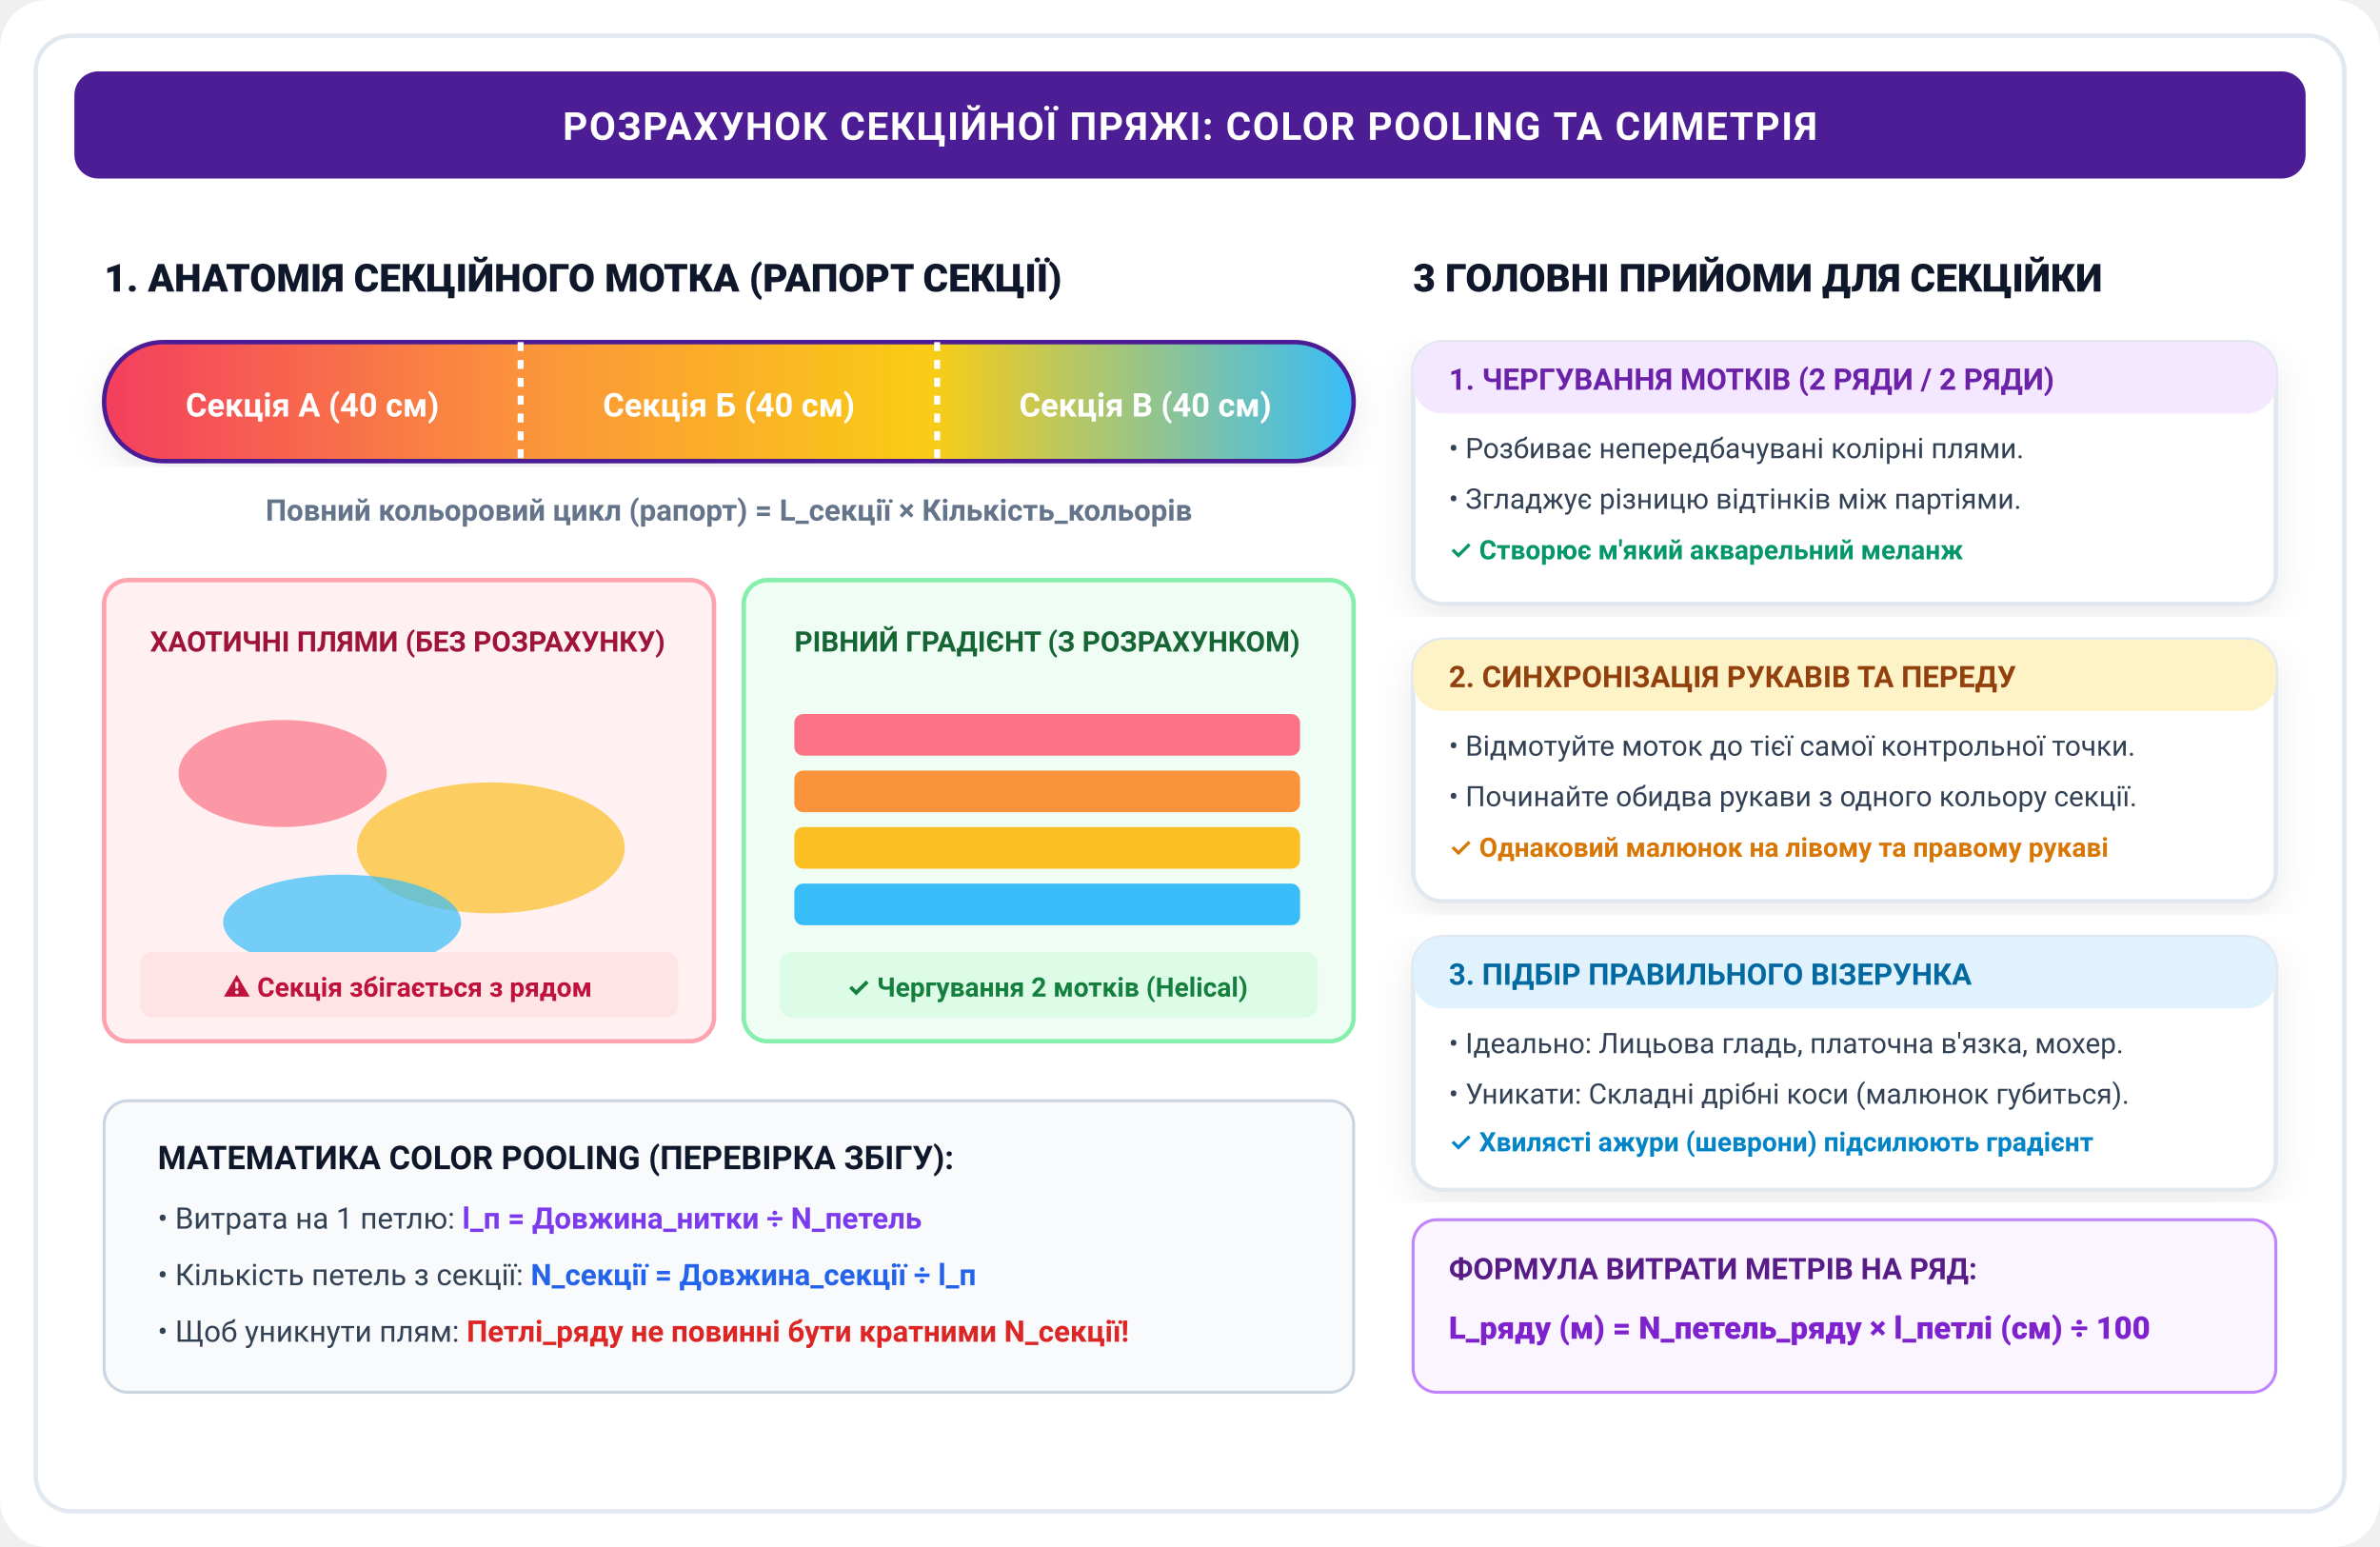
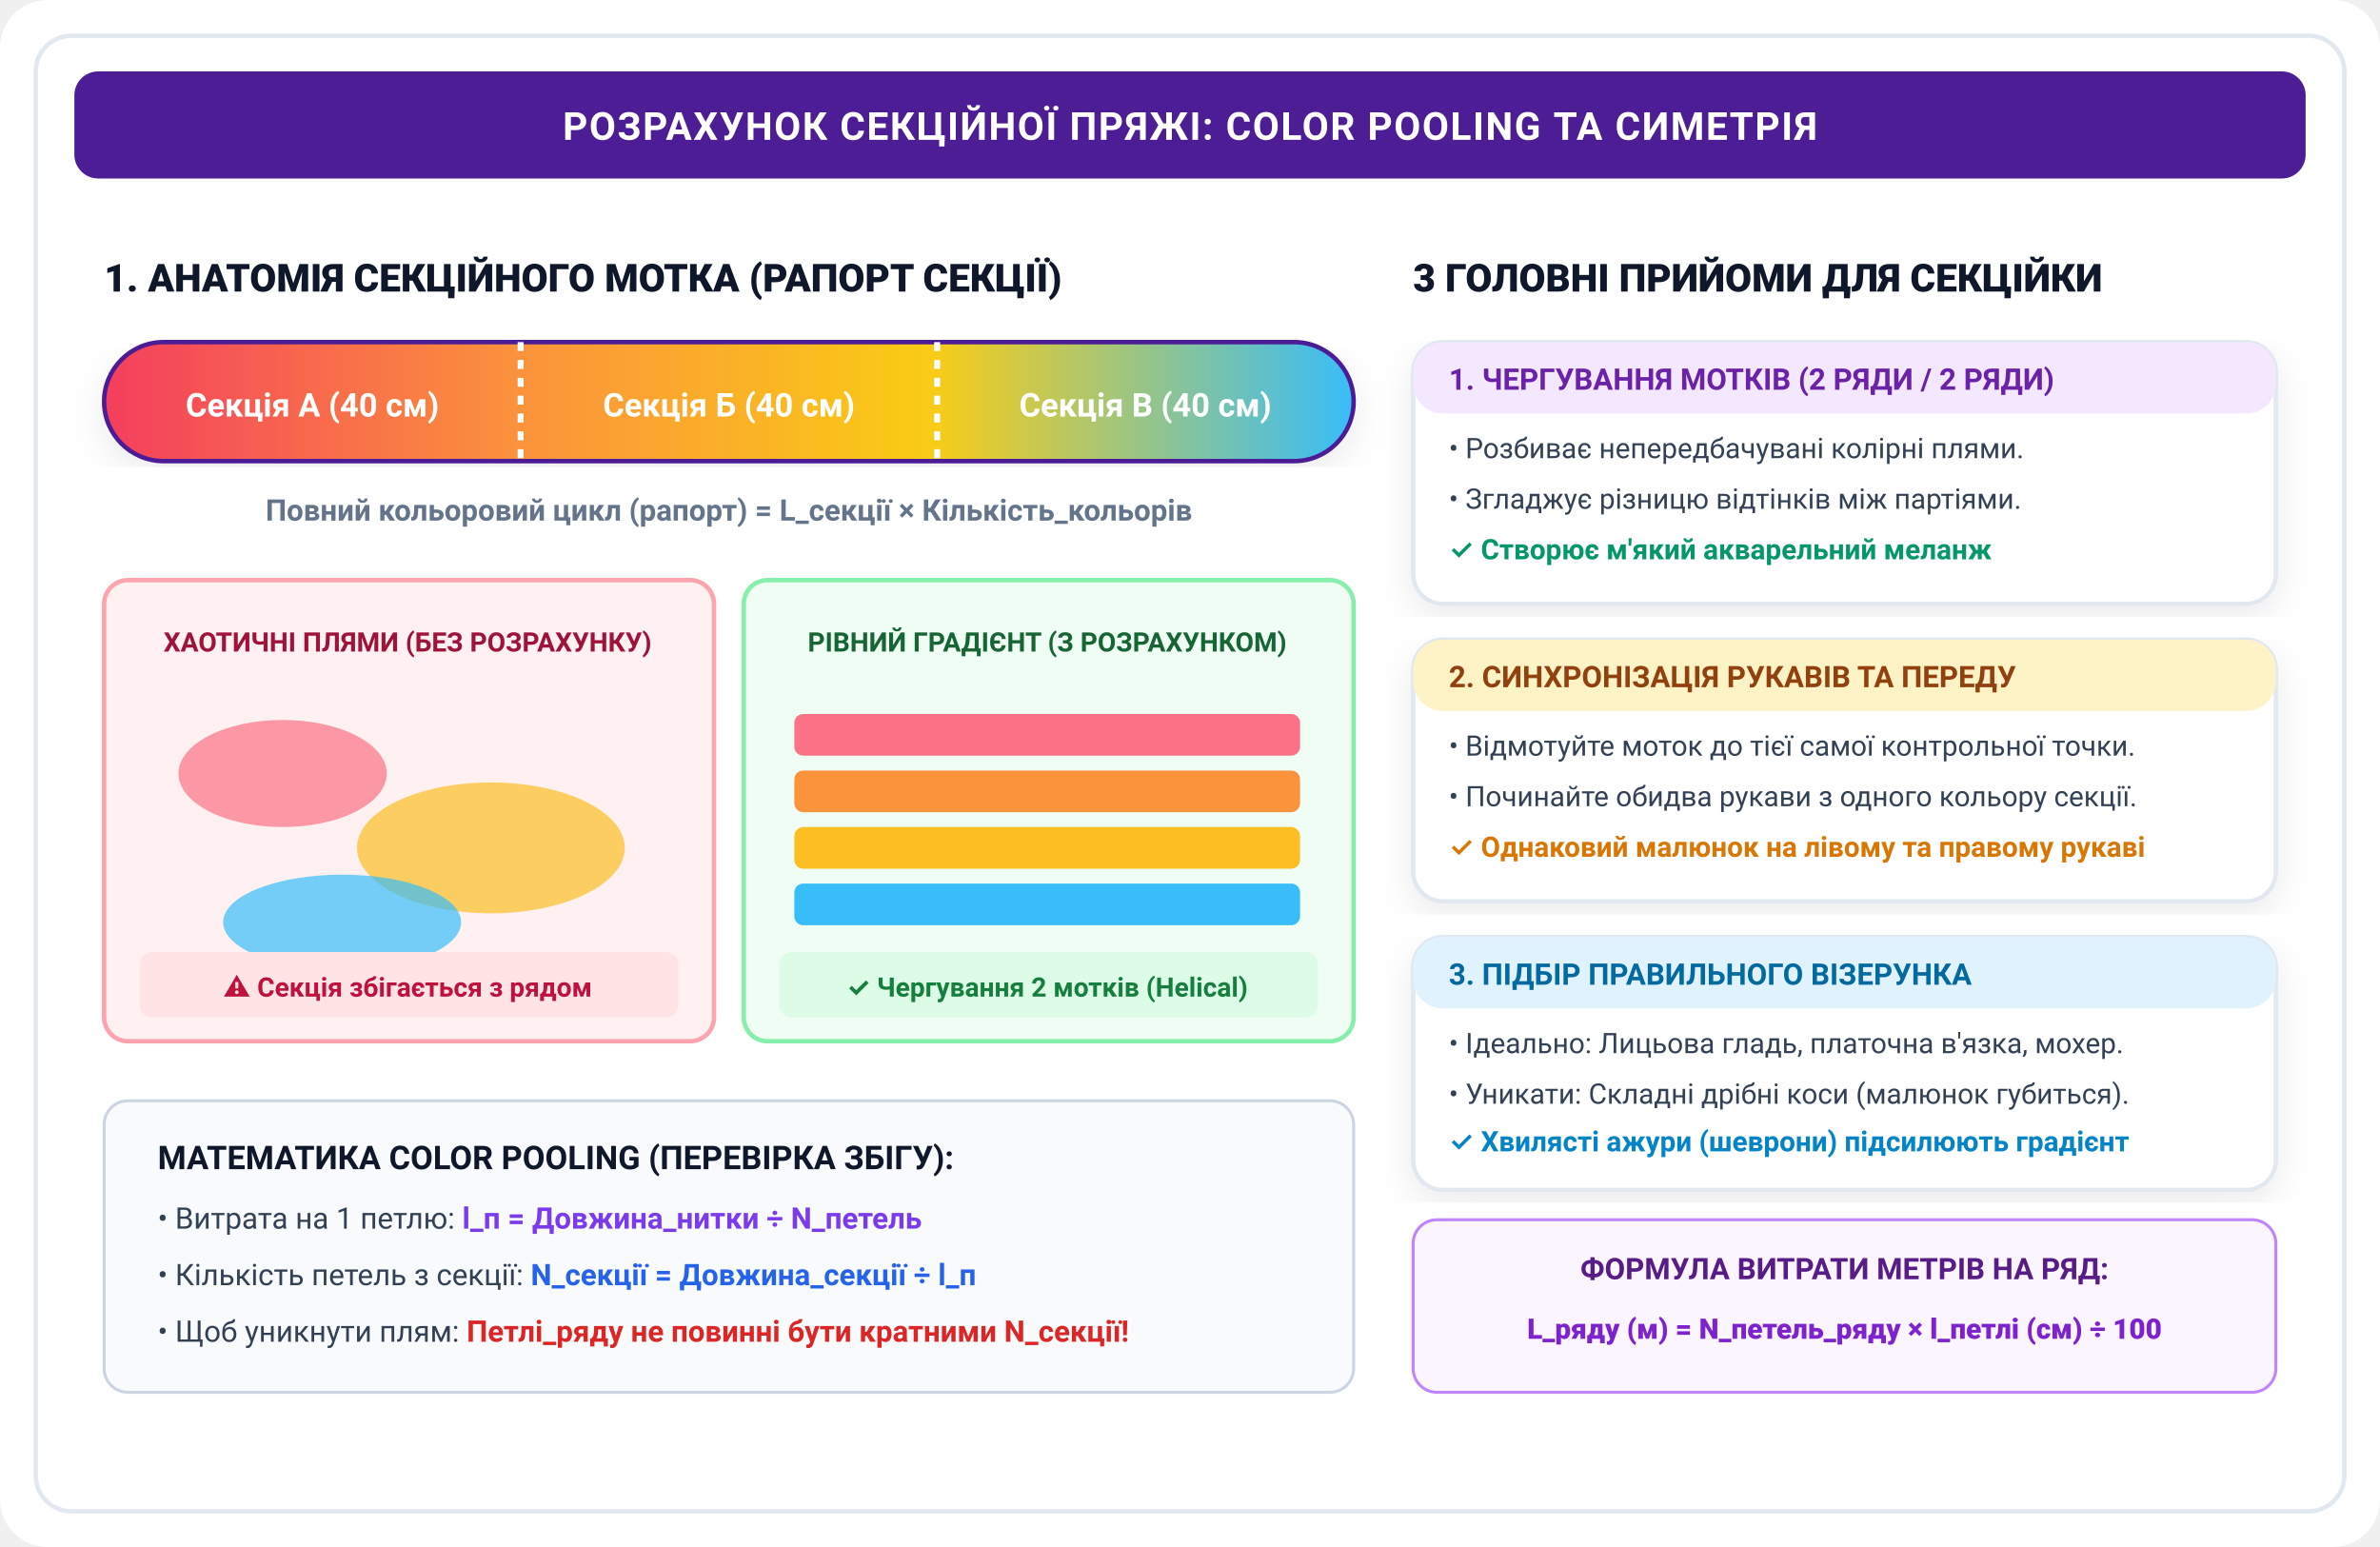
<svg xmlns="http://www.w3.org/2000/svg" viewBox="0 0 800 520" role="img" aria-labelledby="diagram-sectional-yarn-title" font-family="-apple-system, BlinkMacSystemFont, 'Segoe UI', Roboto, sans-serif">
  <defs>
    <linearGradient id="syGrad1" x1="0%" y1="0%" x2="100%" y2="0%">
      <stop offset="0%" stop-color="#F43F5E" />
      <stop offset="33%" stop-color="#FB923C" />
      <stop offset="66%" stop-color="#FACC15" />
      <stop offset="100%" stop-color="#38BDF8" />
    </linearGradient>
    <filter id="syShadow" x="-5%" y="-5%" width="110%" height="110%">
      <feDropShadow dx="0" dy="4" stdDeviation="6" flood-opacity="0.08" />
    </filter>
  </defs>
  <rect width="800" height="520" rx="16" fill="#FFFFFF" />
  <rect x="12" y="12" width="776" height="496" rx="12" fill="none" stroke="#E2E8F0" stroke-width="1.5" />
  <rect x="25" y="24" width="750" height="36" rx="8" fill="#4C1D95" />
  <text x="400" y="47" fill="#FFFFFF" font-size="13" font-weight="700" text-anchor="middle" letter-spacing="0.5">РОЗРАХУНОК СЕКЦІЙНОЇ ПРЯЖІ: COLOR POOLING ТА СИМЕТРІЯ</text>
  <g transform="translate(35, 80)">
    <text x="0" y="18" fill="#0F172A" font-size="13" font-weight="800">1. АНАТОМІЯ СЕКЦІЙНОГО МОТКА (РАПОРТ СЕКЦІЇ)</text>
    <rect y="35" width="420" height="40" rx="20" fill="url(#syGrad1)" stroke="#4C1D95" stroke-width="1.5" filter="url(#syShadow)" />
    <line x1="140" y1="35" x2="140" y2="75" stroke="#FFFFFF" stroke-width="2" stroke-dasharray="3,3" />
    <line x1="280" y1="35" x2="280" y2="75" stroke="#FFFFFF" stroke-width="2" stroke-dasharray="3,3" />
    <text x="70" y="60" fill="#FFFFFF" font-size="11" font-weight="700" text-anchor="middle">Секція А (40 см)</text>
    <text x="210" y="60" fill="#FFFFFF" font-size="11" font-weight="700" text-anchor="middle">Секція Б (40 см)</text>
    <text x="350" y="60" fill="#FFFFFF" font-size="11" font-weight="700" text-anchor="middle">Секція В (40 см)</text>
    <text x="210" y="95" fill="#64748B" font-size="10" font-weight="600" text-anchor="middle">Повний кольоровий цикл (рапорт) = L_секції × Кількість_кольорів</text>
    <g transform="translate(0, 115)">
      <rect width="205" height="155" rx="8" fill="#FFF1F2" stroke="#FDA4AF" stroke-width="1.5" />
-       <text x="102" y="24" fill="#9F1239" font-size="9.5" font-weight="700" text-anchor="middle">ХАОТИЧНІ ПЛЯМИ (БЕЗ РОЗРАХУНКУ)</text>
+       <text x="102" y="24" fill="#9F1239" font-size="9" font-weight="700" text-anchor="middle">ХАОТИЧНІ ПЛЯМИ (БЕЗ РОЗРАХУНКУ)</text>
      <ellipse cx="60" cy="65" rx="35" ry="18" fill="#FB7185" opacity="0.7" />
      <ellipse cx="130" cy="90" rx="45" ry="22" fill="#FBBF24" opacity="0.7" />
      <ellipse cx="80" cy="115" rx="40" ry="16" fill="#38BDF8" opacity="0.7" />
      <rect x="12" y="125" width="181" height="22" rx="4" fill="#FFE4E6" />
      <text x="102" y="140" fill="#BE123C" font-size="9" font-weight="700" text-anchor="middle">⚠ Секція збігається з рядом</text>
      <rect x="215" width="205" height="155" rx="8" fill="#F0FDF4" stroke="#86EFAC" stroke-width="1.5" />
-       <text x="317" y="24" fill="#166534" font-size="9.5" font-weight="700" text-anchor="middle">РІВНИЙ ГРАДІЄНТ (З РОЗРАХУНКОМ)</text>
+       <text x="317" y="24" fill="#166534" font-size="9" font-weight="700" text-anchor="middle">РІВНИЙ ГРАДІЄНТ (З РОЗРАХУНКОМ)</text>
      <rect x="232" y="45" width="170" height="14" rx="3" fill="#FB7185" />
      <rect x="232" y="64" width="170" height="14" rx="3" fill="#FB923C" />
      <rect x="232" y="83" width="170" height="14" rx="3" fill="#FBBF24" />
      <rect x="232" y="102" width="170" height="14" rx="3" fill="#38BDF8" />
      <rect x="227" y="125" width="181" height="22" rx="4" fill="#DCFCE7" />
      <text x="317" y="140" fill="#15803D" font-size="9" font-weight="700" text-anchor="middle">✓ Чергування 2 мотків (Helical)</text>
    </g>
    <rect y="290" width="420" height="98" rx="8" fill="#F8FAFC" stroke="#CBD5E1" />
    <text x="18" y="313" fill="#0F172A" font-size="11" font-weight="700">МАТЕМАТИКА COLOR POOLING (ПЕРЕВІРКА ЗБІГУ):</text>
    <text x="18" y="333" fill="#334155" font-size="10">• Витрата на 1 петлю: <tspan font-weight="700" fill="#7C3AED">l_п = Довжина_нитки ÷ N_петель</tspan>
    </text>
    <text x="18" y="352" fill="#334155" font-size="10">• Кількість петель з секції: <tspan font-weight="700" fill="#2563EB">N_секції = Довжина_секції ÷ l_п</tspan>
    </text>
    <text x="18" y="371" fill="#334155" font-size="10">• Щоб уникнути плям: <tspan font-weight="700" fill="#DC2626">Петлі_ряду не повинні бути кратними N_секції!</tspan>
    </text>
  </g>
  <g transform="translate(475, 80)">
    <text x="0" y="18" fill="#0F172A" font-size="13" font-weight="800">3 ГОЛОВНІ ПРИЙОМИ ДЛЯ СЕКЦІЙКИ</text>
    <rect y="35" width="290" height="88" rx="10" fill="#FFFFFF" stroke="#E2E8F0" stroke-width="1.5" filter="url(#syShadow)" />
    <rect y="35" width="290" height="24" rx="10" fill="#F3E8FF" />
    <text x="12" y="51" fill="#6B21A8" font-size="10" font-weight="700">1. ЧЕРГУВАННЯ МОТКІВ (2 РЯДИ / 2 РЯДИ)</text>
    <text x="12" y="74" fill="#334155" font-size="9.5">• Розбиває непередбачувані колірні плями.</text>
    <text x="12" y="91" fill="#334155" font-size="9.5">• Згладжує різницю відтінків між партіями.</text>
-     <text x="12" y="108" fill="#059669" font-size="9" font-weight="600">✓ Створює м'який акварельний меланж</text>
+     <text x="12" y="108" fill="#059669" font-size="9.5" font-weight="600">✓ Створює м'який акварельний меланж</text>
    <rect y="135" width="290" height="88" rx="10" fill="#FFFFFF" stroke="#E2E8F0" stroke-width="1.5" filter="url(#syShadow)" />
    <rect y="135" width="290" height="24" rx="10" fill="#FEF3C7" />
    <text x="12" y="151" fill="#92400E" font-size="10" font-weight="700">2. СИНХРОНІЗАЦІЯ РУКАВІВ ТА ПЕРЕДУ</text>
    <text x="12" y="174" fill="#334155" font-size="9.5">• Відмотуйте моток до тієї самої контрольної точки.</text>
    <text x="12" y="191" fill="#334155" font-size="9.5">• Починайте обидва рукави з одного кольору секції.</text>
-     <text x="12" y="208" fill="#D97706" font-size="9" font-weight="600">✓ Однаковий малюнок на лівому та правому рукаві</text>
+     <text x="12" y="208" fill="#D97706" font-size="9.5" font-weight="600">✓ Однаковий малюнок на лівому та правому рукаві</text>
    <rect y="235" width="290" height="85" rx="10" fill="#FFFFFF" stroke="#E2E8F0" stroke-width="1.5" filter="url(#syShadow)" />
    <rect y="235" width="290" height="24" rx="10" fill="#E0F2FE" />
    <text x="12" y="251" fill="#0369A1" font-size="10" font-weight="700">3. ПІДБІР ПРАВИЛЬНОГО ВІЗЕРУНКА</text>
    <text x="12" y="274" fill="#334155" font-size="9.5">• Ідеально: Лицьова гладь, платочна в'язка, мохер.</text>
    <text x="12" y="291" fill="#334155" font-size="9.5">• Уникати: Складні дрібні коси (малюнок губиться).</text>
-     <text x="12" y="307" fill="#0284C7" font-size="9" font-weight="600">✓ Хвилясті ажури (шеврони) підсилюють градієнт</text>
+     <text x="12" y="307" fill="#0284C7" font-size="9.5" font-weight="600">✓ Хвилясті ажури (шеврони) підсилюють градієнт</text>
    <rect y="330" width="290" height="58" rx="8" fill="#FAF5FF" stroke="#C084FC" stroke-width="1" />
-     <text x="12" y="350" fill="#581C87" font-size="10" font-weight="700">ФОРМУЛА ВИТРАТИ МЕТРІВ НА РЯД:</text>
-     <text x="12" y="370" fill="#7E22CE" font-size="10.5" font-weight="800">L_ряду (м) = N_петель_ряду × l_петлі (см) ÷ 100</text>
+     <text x="145" y="350" fill="#581C87" font-size="10" font-weight="700" text-anchor="middle">ФОРМУЛА ВИТРАТИ МЕТРІВ НА РЯД:</text>
+     <text x="145" y="370" fill="#7E22CE" font-size="9.5" font-weight="800" text-anchor="middle">L_ряду (м) = N_петель_ряду × l_петлі (см) ÷ 100</text>
  </g>
</svg>
